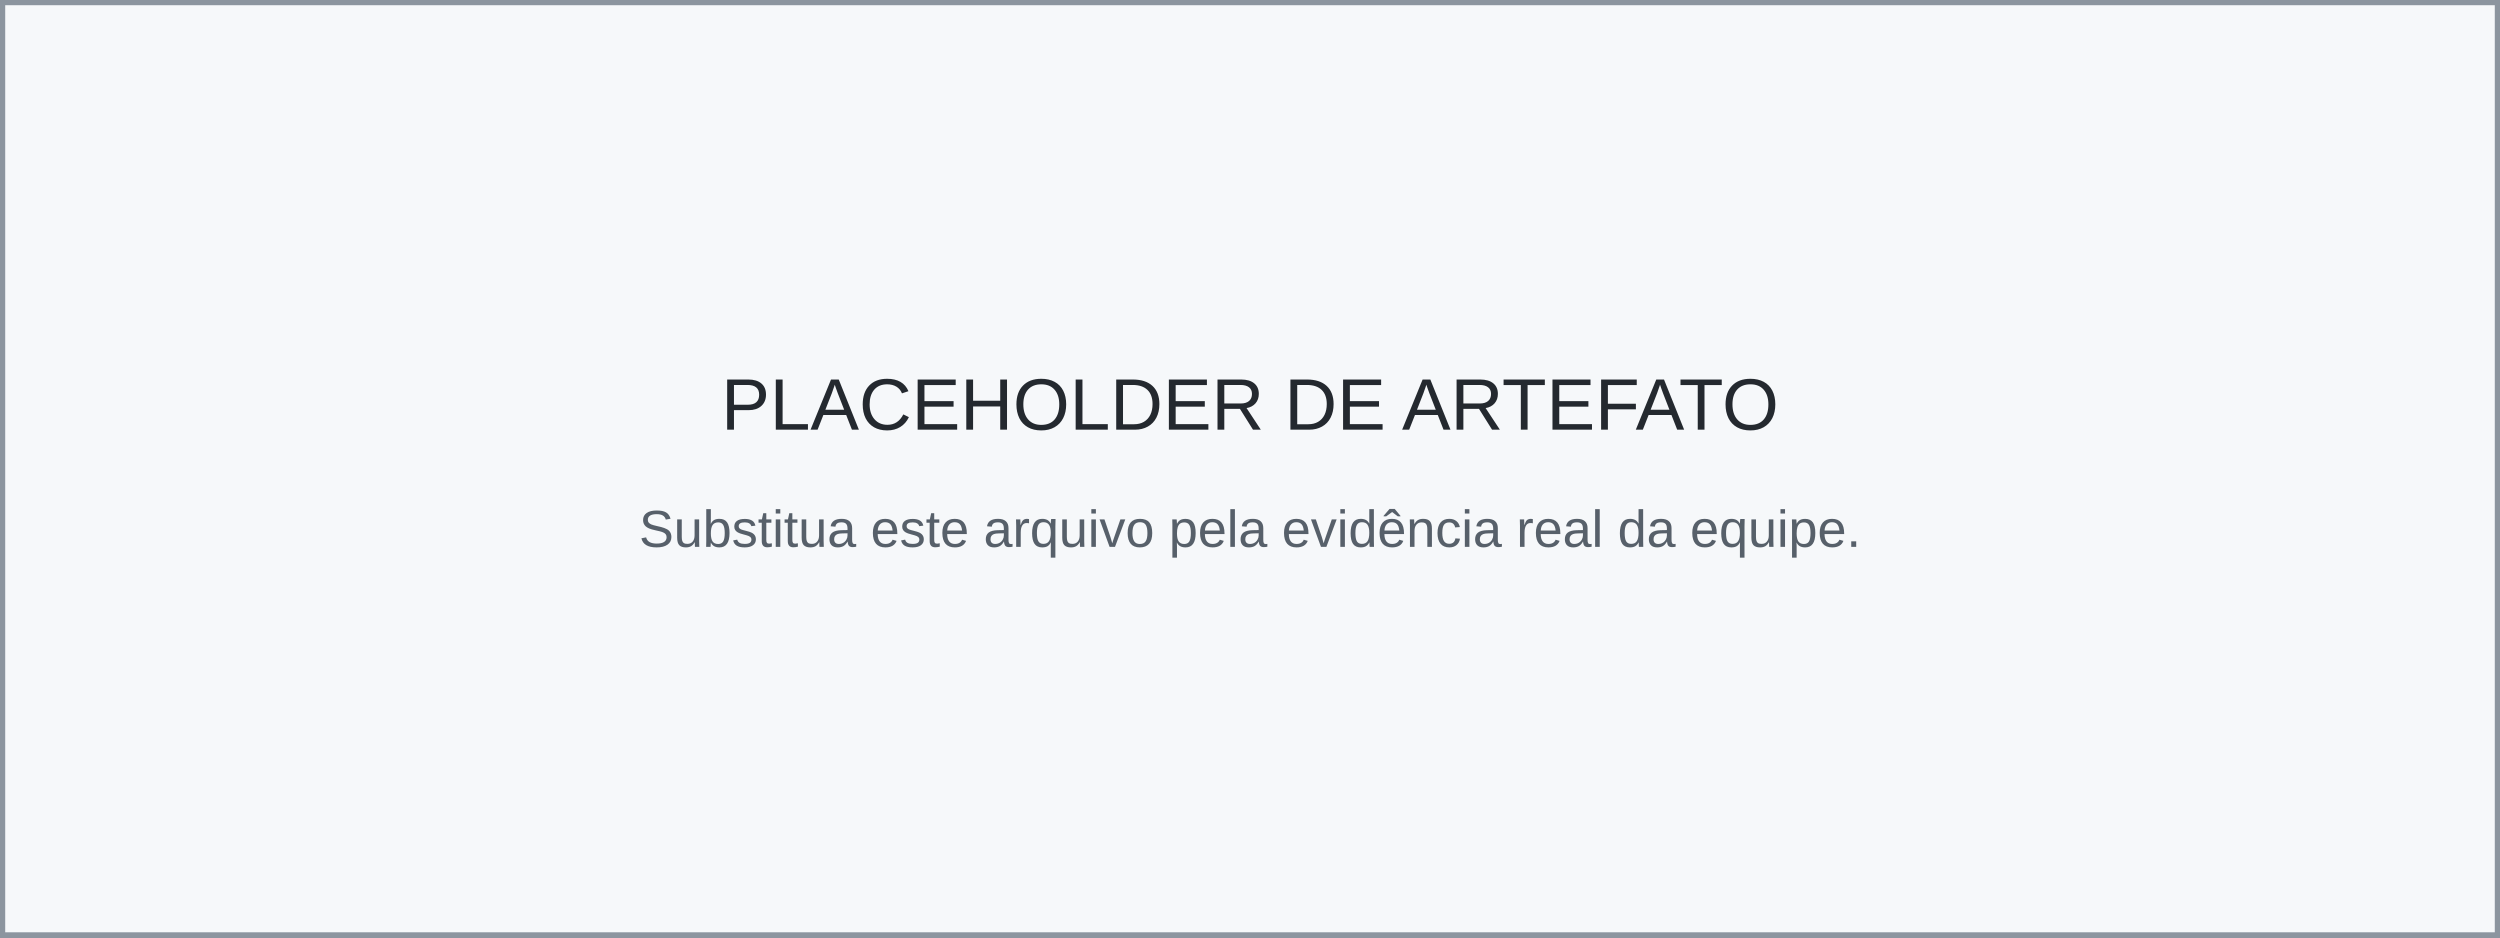
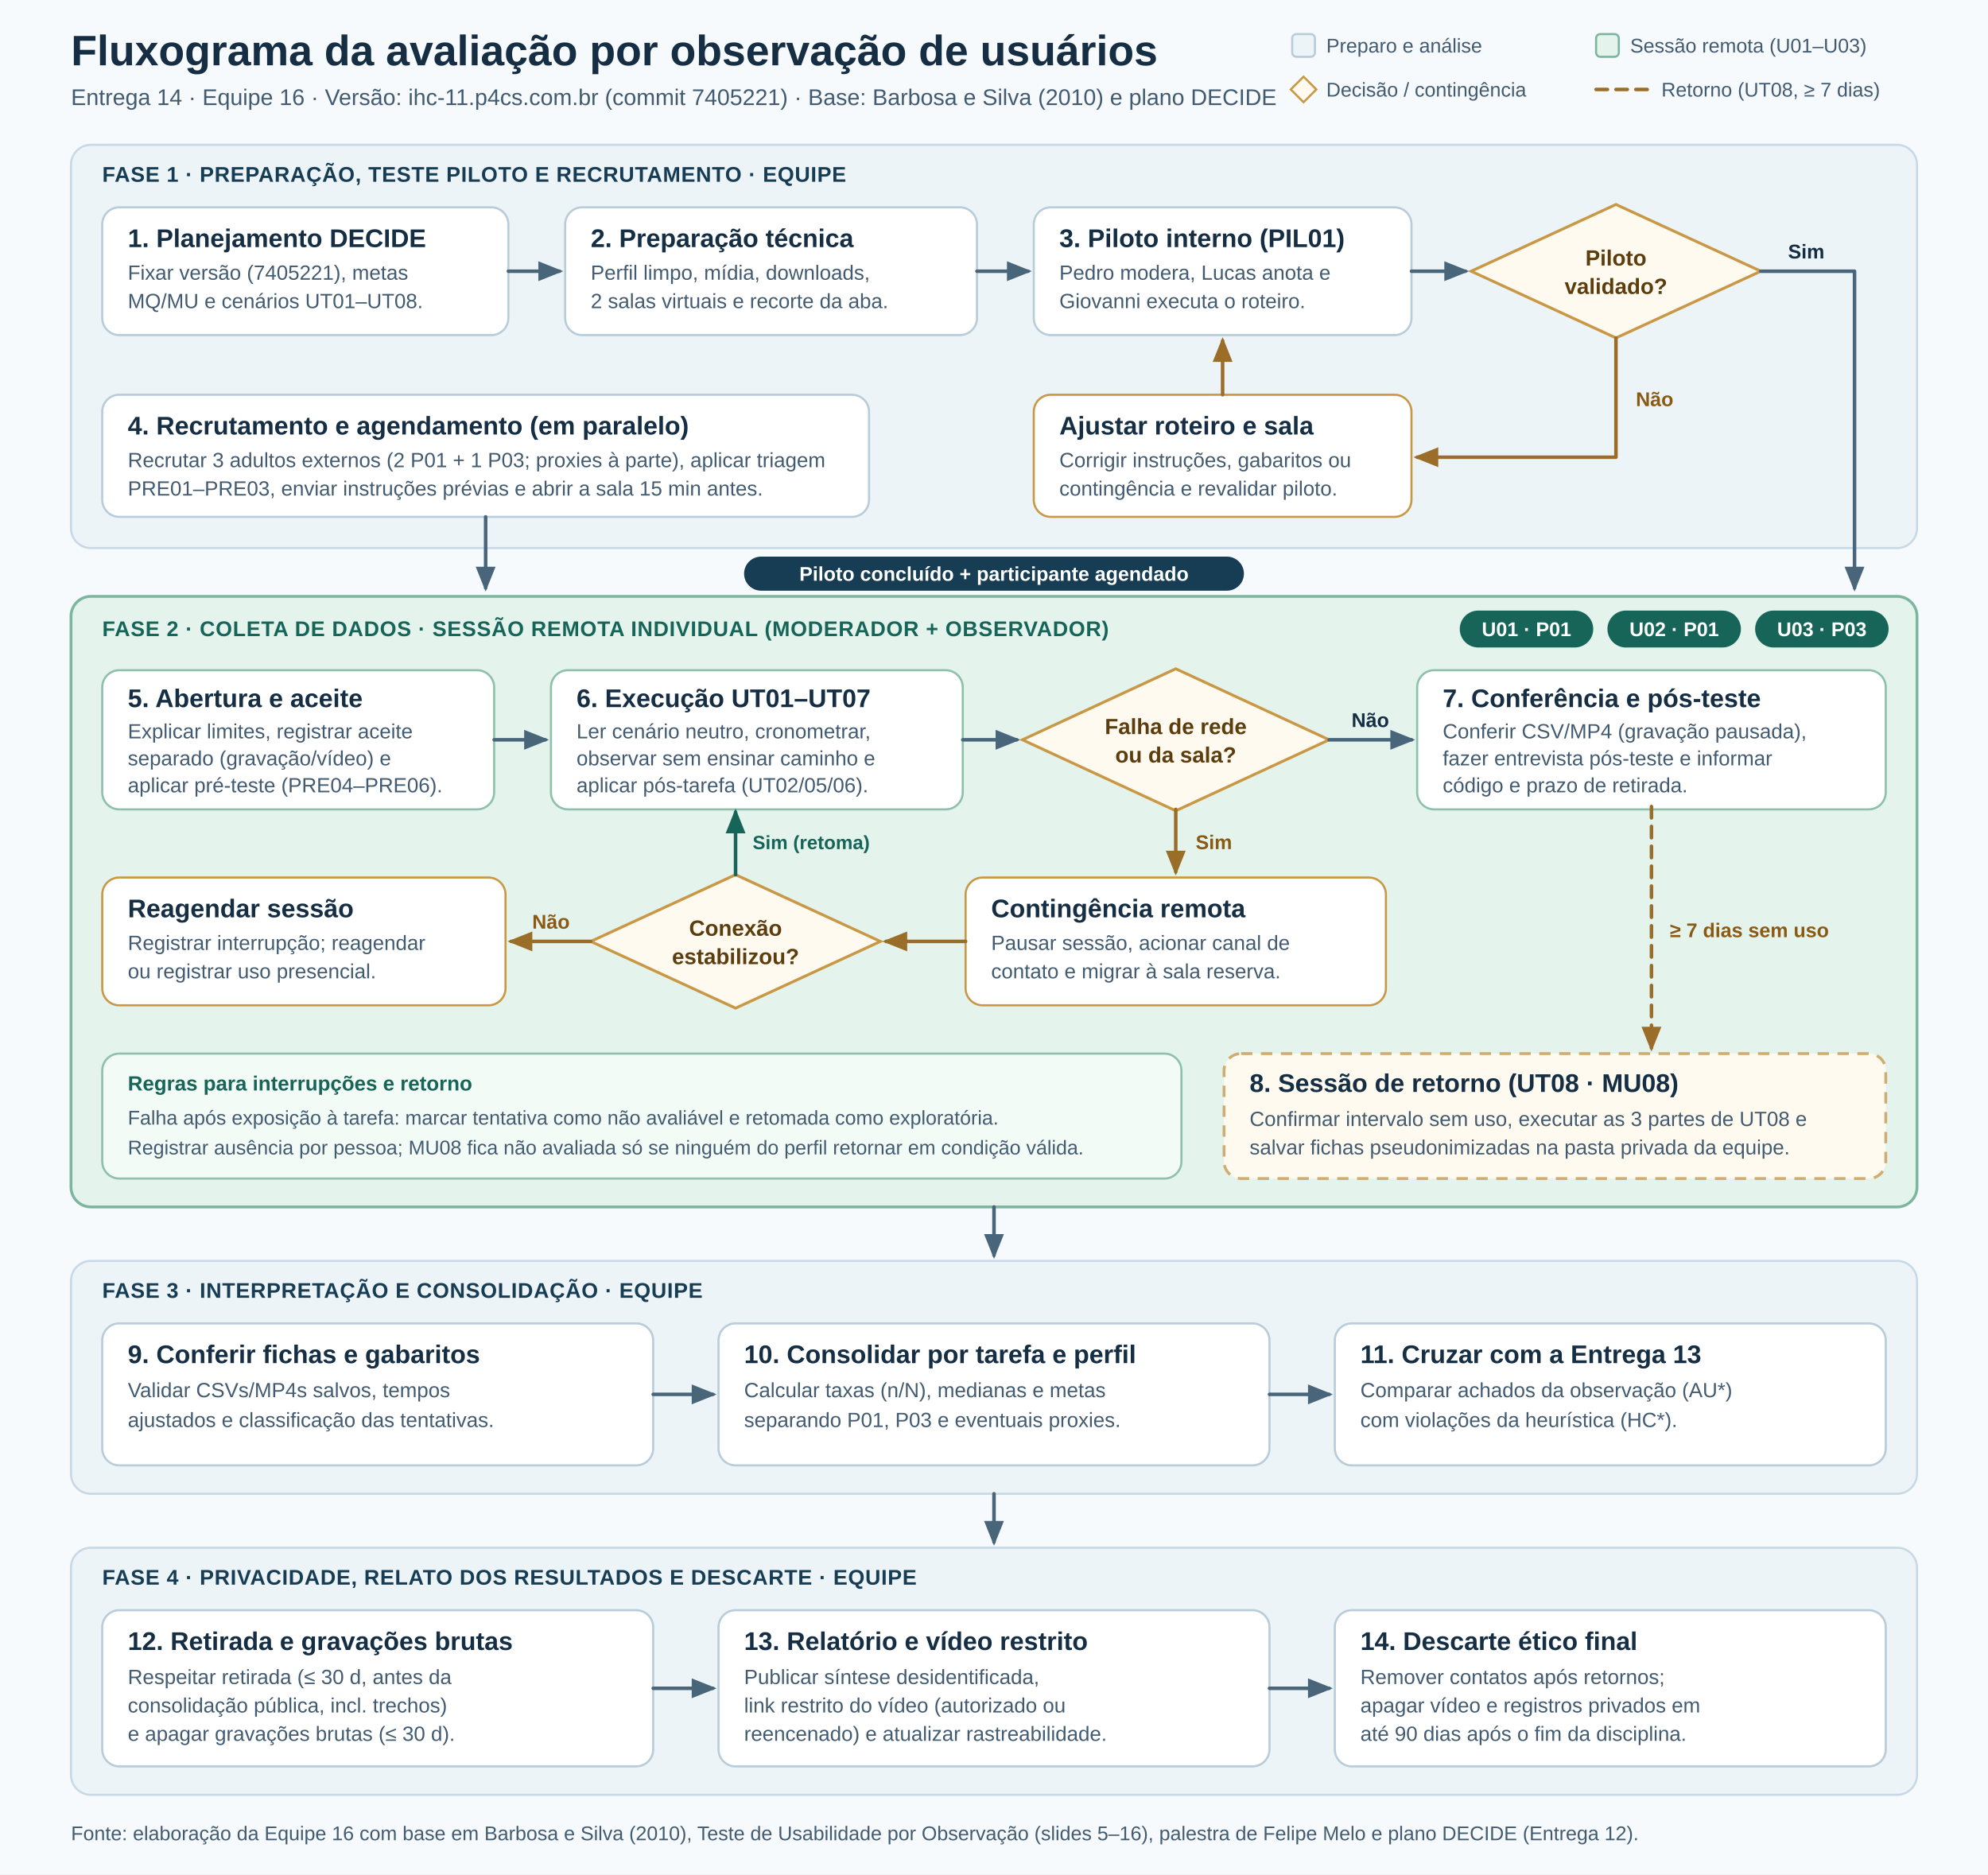
- <svg xmlns="http://www.w3.org/2000/svg" width="960" height="360" viewBox="0 0 960 360">
-   <rect width="100%" height="100%" fill="#f6f8fa" stroke="#8c959f" stroke-width="4" />
-   <text x="480" y="165" text-anchor="middle" font-family="Arial, sans-serif" font-size="28" fill="#24292f">PLACEHOLDER DE ARTEFATO</text>
-   <text x="480" y="210" text-anchor="middle" font-family="Arial, sans-serif" font-size="20" fill="#57606a">Substitua este arquivo pela evidência real da equipe.</text>
+ <svg xmlns="http://www.w3.org/2000/svg" width="1400" height="1320" viewBox="0 0 1400 1320" role="img" aria-labelledby="title desc">
+   <defs>
+     <style>
+     text{font-family:Arial,Helvetica,sans-serif;fill:#152e43}
+     .title{font-size:30px;font-weight:700}
+     .sub{font-size:16px;fill:#425b70}
+     .phase{font-size:15px;font-weight:700;fill:#176559;letter-spacing:0.4px}
+     .phase-team{font-size:15px;font-weight:700;fill:#163d54;letter-spacing:0.4px}
+     .card-title{font-size:18px;font-weight:700;fill:#152e43}
+     .card-sub{font-size:14.5px;fill:#425b70}
+     .diamond-txt{font-size:15.5px;font-weight:700;fill:#5c3d0e}
+     .edge-lbl{font-size:14px;font-weight:700;fill:#152e43}
+     .edge-warn{font-size:14px;font-weight:700;fill:#8a5a14}
+     .edge-loop{font-size:13.5px;font-weight:700;fill:#176559}
+     .pill-txt{font-size:14px;font-weight:700;fill:#ffffff}
+     .note{font-size:14px;fill:#425b70}
+     .note-b{font-size:14.5px;font-weight:700;fill:#176559}
+     .arrow{fill:none;stroke:#48657a;stroke-width:2.5;stroke-linecap:round;stroke-linejoin:round}
+     .arrow-warn{fill:none;stroke:#9a6d28;stroke-width:2.5;stroke-linecap:round;stroke-linejoin:round}
+     .arrow-loop{fill:none;stroke:#176559;stroke-width:2.5;stroke-linecap:round;stroke-linejoin:round}
+     .arrow-ext{fill:none;stroke:#9a6d28;stroke-width:2.5;stroke-dasharray:8 6;stroke-linecap:round;stroke-linejoin:round}
+   </style>
+     <marker id="arr" viewBox="0 0 10 10" refX="8.5" refY="5" markerWidth="7" markerHeight="7" orient="auto-start-reverse">
+       <path d="M0 1 L10 5 L0 9 z" fill="#48657a" />
+     </marker>
+     <marker id="arr-warn" viewBox="0 0 10 10" refX="8.5" refY="5" markerWidth="7" markerHeight="7" orient="auto-start-reverse">
+       <path d="M0 1 L10 5 L0 9 z" fill="#9a6d28" />
+     </marker>
+     <marker id="arr-loop" viewBox="0 0 10 10" refX="8.5" refY="5" markerWidth="7" markerHeight="7" orient="auto-start-reverse">
+       <path d="M0 1 L10 5 L0 9 z" fill="#176559" />
+     </marker>
+   </defs>
+   <rect width="1400" height="1320" fill="#f7fafc" />
+   <text x="50" y="46" class="title">Fluxograma da avaliação por observação de usuários</text>
+   <text x="50" y="74" class="sub">Entrega 14 · Equipe 16 · Versão: ihc-11.p4cs.com.br (commit 7405221) · Base: Barbosa e Silva (2010) e plano DECIDE</text>
+   <rect x="910" y="24" width="16" height="16" rx="3" fill="#edf4f8" stroke="#b8ccd9" stroke-width="1.5" />
+   <text x="934" y="37" class="note">Preparo e análise</text>
+   <rect x="1124" y="24" width="16" height="16" rx="3" fill="#e4f4ed" stroke="#7db69f" stroke-width="1.5" />
+   <text x="1148" y="37" class="note">Sessão remota (U01–U03)</text>
+   <polygon points="918,54 927,63 918,72 909,63" fill="#fffaf0" stroke="#c99846" stroke-width="1.5" />
+   <text x="934" y="68" class="note">Decisão / contingência</text>
+   <line x1="1124" y1="63" x2="1160" y2="63" class="arrow-ext" />
+   <text x="1170" y="68" class="note">Retorno (UT08, ≥ 7 dias)</text>
+   <rect x="50" y="102" width="1300" height="284" rx="14" fill="#edf4f8" stroke="#c8d9e6" stroke-width="1.5" />
+   <text x="72" y="128" class="phase-team">FASE 1 · PREPARAÇÃO, TESTE PILOTO E RECRUTAMENTO · EQUIPE</text>
+   <rect x="72" y="146" width="286" height="90" rx="12" fill="#ffffff" stroke="#b8ccd9" stroke-width="1.5" />
+   <text x="90" y="174" class="card-title">1. Planejamento DECIDE</text>
+   <text x="90" y="197" class="card-sub">Fixar versão (7405221), metas</text>
+   <text x="90" y="217" class="card-sub">MQ/MU e cenários UT01–UT08.</text>
+   <line x1="358" y1="191" x2="394" y2="191" class="arrow" marker-end="url(#arr)" />
+   <rect x="398" y="146" width="290" height="90" rx="12" fill="#ffffff" stroke="#b8ccd9" stroke-width="1.5" />
+   <text x="416" y="174" class="card-title">2. Preparação técnica</text>
+   <text x="416" y="197" class="card-sub">Perfil limpo, mídia, downloads,</text>
+   <text x="416" y="217" class="card-sub">2 salas virtuais e recorte da aba.</text>
+   <line x1="688" y1="191" x2="724" y2="191" class="arrow" marker-end="url(#arr)" />
+   <rect x="728" y="146" width="266" height="90" rx="12" fill="#ffffff" stroke="#b8ccd9" stroke-width="1.5" />
+   <text x="746" y="174" class="card-title">3. Piloto interno (PIL01)</text>
+   <text x="746" y="197" class="card-sub">Pedro modera, Lucas anota e</text>
+   <text x="746" y="217" class="card-sub">Giovanni executa o roteiro.</text>
+   <line x1="994" y1="191" x2="1032" y2="191" class="arrow" marker-end="url(#arr)" />
+   <polygon points="1138,144 1240,191 1138,238 1036,191" fill="#fffaf0" stroke="#c99846" stroke-width="2" />
+   <text x="1138" y="187" text-anchor="middle" class="diamond-txt">Piloto</text>
+   <text x="1138" y="207" text-anchor="middle" class="diamond-txt">validado?</text>
+   <path d="M1138 238 V322 H998" class="arrow-warn" marker-end="url(#arr-warn)" />
+   <text x="1152" y="286" class="edge-warn">Não</text>
+   <rect x="728" y="278" width="266" height="86" rx="12" fill="#ffffff" stroke="#c99846" stroke-width="1.5" />
+   <text x="746" y="306" class="card-title">Ajustar roteiro e sala</text>
+   <text x="746" y="329" class="card-sub">Corrigir instruções, gabaritos ou</text>
+   <text x="746" y="349" class="card-sub">contingência e revalidar piloto.</text>
+   <line x1="861" y1="278" x2="861" y2="240" class="arrow-warn" marker-end="url(#arr-warn)" />
+   <rect x="72" y="278" width="540" height="86" rx="12" fill="#ffffff" stroke="#b8ccd9" stroke-width="1.5" />
+   <text x="90" y="306" class="card-title">4. Recrutamento e agendamento (em paralelo)</text>
+   <text x="90" y="329" class="card-sub">Recrutar 3 adultos externos (2 P01 + 1 P03; proxies à parte), aplicar triagem</text>
+   <text x="90" y="349" class="card-sub">PRE01–PRE03, enviar instruções prévias e abrir a sala 15 min antes.</text>
+   <path d="M1240 191 H1306 V414" class="arrow" marker-end="url(#arr)" />
+   <text x="1272" y="182" text-anchor="middle" class="edge-lbl">Sim</text>
+   <line x1="342" y1="364" x2="342" y2="414" class="arrow" marker-end="url(#arr)" />
+   <rect x="524" y="392" width="352" height="24" rx="12" fill="#163d54" />
+   <text x="700" y="409" text-anchor="middle" class="pill-txt">Piloto concluído + participante agendado</text>
+   <rect x="50" y="420" width="1300" height="430" rx="14" fill="#e4f4ed" stroke="#7db69f" stroke-width="2" />
+   <text x="72" y="448" class="phase">FASE 2 · COLETA DE DADOS · SESSÃO REMOTA INDIVIDUAL (MODERADOR + OBSERVADOR)</text>
+   <rect x="1028" y="430" width="94" height="26" rx="13" fill="#176559" />
+   <text x="1075" y="448" text-anchor="middle" class="pill-txt">U01 · P01</text>
+   <rect x="1132" y="430" width="94" height="26" rx="13" fill="#176559" />
+   <text x="1179" y="448" text-anchor="middle" class="pill-txt">U02 · P01</text>
+   <rect x="1236" y="430" width="94" height="26" rx="13" fill="#176559" />
+   <text x="1283" y="448" text-anchor="middle" class="pill-txt">U03 · P03</text>
+   <rect x="72" y="472" width="276" height="98" rx="12" fill="#ffffff" stroke="#8ec0ab" stroke-width="1.5" />
+   <text x="90" y="498" class="card-title">5. Abertura e aceite</text>
+   <text x="90" y="520" class="card-sub">Explicar limites, registrar aceite</text>
+   <text x="90" y="539" class="card-sub">separado (gravação/vídeo) e</text>
+   <text x="90" y="558" class="card-sub">aplicar pré-teste (PRE04–PRE06).</text>
+   <line x1="348" y1="521" x2="384" y2="521" class="arrow" marker-end="url(#arr)" />
+   <rect x="388" y="472" width="290" height="98" rx="12" fill="#ffffff" stroke="#8ec0ab" stroke-width="1.5" />
+   <text x="406" y="498" class="card-title">6. Execução UT01–UT07</text>
+   <text x="406" y="520" class="card-sub">Ler cenário neutro, cronometrar,</text>
+   <text x="406" y="539" class="card-sub">observar sem ensinar caminho e</text>
+   <text x="406" y="558" class="card-sub">aplicar pós-tarefa (UT02/05/06).</text>
+   <line x1="678" y1="521" x2="716" y2="521" class="arrow" marker-end="url(#arr)" />
+   <polygon points="828,471 936,521 828,571 720,521" fill="#fffaf0" stroke="#c99846" stroke-width="2" />
+   <text x="828" y="517" text-anchor="middle" class="diamond-txt">Falha de rede</text>
+   <text x="828" y="537" text-anchor="middle" class="diamond-txt">ou da sala?</text>
+   <line x1="936" y1="521" x2="994" y2="521" class="arrow" marker-end="url(#arr)" />
+   <text x="965" y="512" text-anchor="middle" class="edge-lbl">Não</text>
+   <rect x="998" y="472" width="330" height="98" rx="12" fill="#ffffff" stroke="#8ec0ab" stroke-width="1.5" />
+   <text x="1016" y="498" class="card-title">7. Conferência e pós-teste</text>
+   <text x="1016" y="520" class="card-sub">Conferir CSV/MP4 (gravação pausada),</text>
+   <text x="1016" y="539" class="card-sub">fazer entrevista pós-teste e informar</text>
+   <text x="1016" y="558" class="card-sub">código e prazo de retirada.</text>
+   <line x1="828" y1="570" x2="828" y2="614" class="arrow-warn" marker-end="url(#arr-warn)" />
+   <text x="842" y="598" class="edge-warn">Sim</text>
+   <rect x="680" y="618" width="296" height="90" rx="12" fill="#ffffff" stroke="#c99846" stroke-width="1.5" />
+   <text x="698" y="646" class="card-title">Contingência remota</text>
+   <text x="698" y="669" class="card-sub">Pausar sessão, acionar canal de</text>
+   <text x="698" y="689" class="card-sub">contato e migrar à sala reserva.</text>
+   <line x1="680" y1="663" x2="624" y2="663" class="arrow-warn" marker-end="url(#arr-warn)" />
+   <polygon points="518,616 620,663 518,710 416,663" fill="#fffaf0" stroke="#c99846" stroke-width="2" />
+   <text x="518" y="659" text-anchor="middle" class="diamond-txt">Conexão</text>
+   <text x="518" y="679" text-anchor="middle" class="diamond-txt">estabilizou?</text>
+   <line x1="518" y1="616" x2="518" y2="572" class="arrow-loop" marker-end="url(#arr-loop)" />
+   <text x="530" y="598" class="edge-loop">Sim (retoma)</text>
+   <line x1="416" y1="663" x2="360" y2="663" class="arrow-warn" marker-end="url(#arr-warn)" />
+   <text x="388" y="654" text-anchor="middle" class="edge-warn">Não</text>
+   <rect x="72" y="618" width="284" height="90" rx="12" fill="#ffffff" stroke="#c99846" stroke-width="1.5" />
+   <text x="90" y="646" class="card-title">Reagendar sessão</text>
+   <text x="90" y="669" class="card-sub">Registrar interrupção; reagendar</text>
+   <text x="90" y="689" class="card-sub">ou registrar uso presencial.</text>
+   <rect x="72" y="742" width="760" height="88" rx="12" fill="#f3fbf7" stroke="#8ec0ab" stroke-width="1.5" />
+   <text x="90" y="768" class="note-b">Regras para interrupções e retorno</text>
+   <text x="90" y="792" class="note">Falha após exposição à tarefa: marcar tentativa como não avaliável e retomada como exploratória.</text>
+   <text x="90" y="813" class="note">Registrar ausência por pessoa; MU08 fica não avaliada só se ninguém do perfil retornar em condição válida.</text>
+   <line x1="1163" y1="568" x2="1163" y2="738" class="arrow-ext" marker-end="url(#arr-warn)" />
+   <text x="1176" y="660" class="edge-warn">≥ 7 dias sem uso</text>
+   <rect x="862" y="742" width="466" height="88" rx="12" fill="#fffaf0" stroke="#d0ac70" stroke-width="2" stroke-dasharray="8 6" />
+   <text x="880" y="769" class="card-title">8. Sessão de retorno (UT08 · MU08)</text>
+   <text x="880" y="793" class="card-sub">Confirmar intervalo sem uso, executar as 3 partes de UT08 e</text>
+   <text x="880" y="813" class="card-sub">salvar fichas pseudonimizadas na pasta privada da equipe.</text>
+   <line x1="700" y1="850" x2="700" y2="884" class="arrow" marker-end="url(#arr)" />
+   <rect x="50" y="888" width="1300" height="164" rx="14" fill="#edf4f8" stroke="#c8d9e6" stroke-width="1.5" />
+   <text x="72" y="914" class="phase-team">FASE 3 · INTERPRETAÇÃO E CONSOLIDAÇÃO · EQUIPE</text>
+   <rect x="72" y="932" width="388" height="100" rx="12" fill="#ffffff" stroke="#b8ccd9" stroke-width="1.5" />
+   <text x="90" y="960" class="card-title">9. Conferir fichas e gabaritos</text>
+   <text x="90" y="984" class="card-sub">Validar CSVs/MP4s salvos, tempos</text>
+   <text x="90" y="1005" class="card-sub">ajustados e classificação das tentativas.</text>
+   <line x1="460" y1="982" x2="502" y2="982" class="arrow" marker-end="url(#arr)" />
+   <rect x="506" y="932" width="388" height="100" rx="12" fill="#ffffff" stroke="#b8ccd9" stroke-width="1.5" />
+   <text x="524" y="960" class="card-title">10. Consolidar por tarefa e perfil</text>
+   <text x="524" y="984" class="card-sub">Calcular taxas (n/N), medianas e metas</text>
+   <text x="524" y="1005" class="card-sub">separando P01, P03 e eventuais proxies.</text>
+   <line x1="894" y1="982" x2="936" y2="982" class="arrow" marker-end="url(#arr)" />
+   <rect x="940" y="932" width="388" height="100" rx="12" fill="#ffffff" stroke="#b8ccd9" stroke-width="1.5" />
+   <text x="958" y="960" class="card-title">11. Cruzar com a Entrega 13</text>
+   <text x="958" y="984" class="card-sub">Comparar achados da observação (AU*)</text>
+   <text x="958" y="1005" class="card-sub">com violações da heurística (HC*).</text>
+   <line x1="700" y1="1052" x2="700" y2="1086" class="arrow" marker-end="url(#arr)" />
+   <rect x="50" y="1090" width="1300" height="174" rx="14" fill="#edf4f8" stroke="#c8d9e6" stroke-width="1.5" />
+   <text x="72" y="1116" class="phase-team">FASE 4 · PRIVACIDADE, RELATO DOS RESULTADOS E DESCARTE · EQUIPE</text>
+   <rect x="72" y="1134" width="388" height="110" rx="12" fill="#ffffff" stroke="#b8ccd9" stroke-width="1.5" />
+   <text x="90" y="1162" class="card-title">12. Retirada e gravações brutas</text>
+   <text x="90" y="1186" class="card-sub">Respeitar retirada (≤ 30 d, antes da</text>
+   <text x="90" y="1206" class="card-sub">consolidação pública, incl. trechos)</text>
+   <text x="90" y="1226" class="card-sub">e apagar gravações brutas (≤ 30 d).</text>
+   <line x1="460" y1="1189" x2="502" y2="1189" class="arrow" marker-end="url(#arr)" />
+   <rect x="506" y="1134" width="388" height="110" rx="12" fill="#ffffff" stroke="#b8ccd9" stroke-width="1.5" />
+   <text x="524" y="1162" class="card-title">13. Relatório e vídeo restrito</text>
+   <text x="524" y="1186" class="card-sub">Publicar síntese desidentificada,</text>
+   <text x="524" y="1206" class="card-sub">link restrito do vídeo (autorizado ou</text>
+   <text x="524" y="1226" class="card-sub">reencenado) e atualizar rastreabilidade.</text>
+   <line x1="894" y1="1189" x2="936" y2="1189" class="arrow" marker-end="url(#arr)" />
+   <rect x="940" y="1134" width="388" height="110" rx="12" fill="#ffffff" stroke="#b8ccd9" stroke-width="1.5" />
+   <text x="958" y="1162" class="card-title">14. Descarte ético final</text>
+   <text x="958" y="1186" class="card-sub">Remover contatos após retornos;</text>
+   <text x="958" y="1206" class="card-sub">apagar vídeo e registros privados em</text>
+   <text x="958" y="1226" class="card-sub">até 90 dias após o fim da disciplina.</text>
+   <text x="50" y="1296" class="note">Fonte: elaboração da Equipe 16 com base em Barbosa e Silva (2010), Teste de Usabilidade por Observação (slides 5–16), palestra de Felipe Melo e plano DECIDE (Entrega 12).</text>
</svg>
